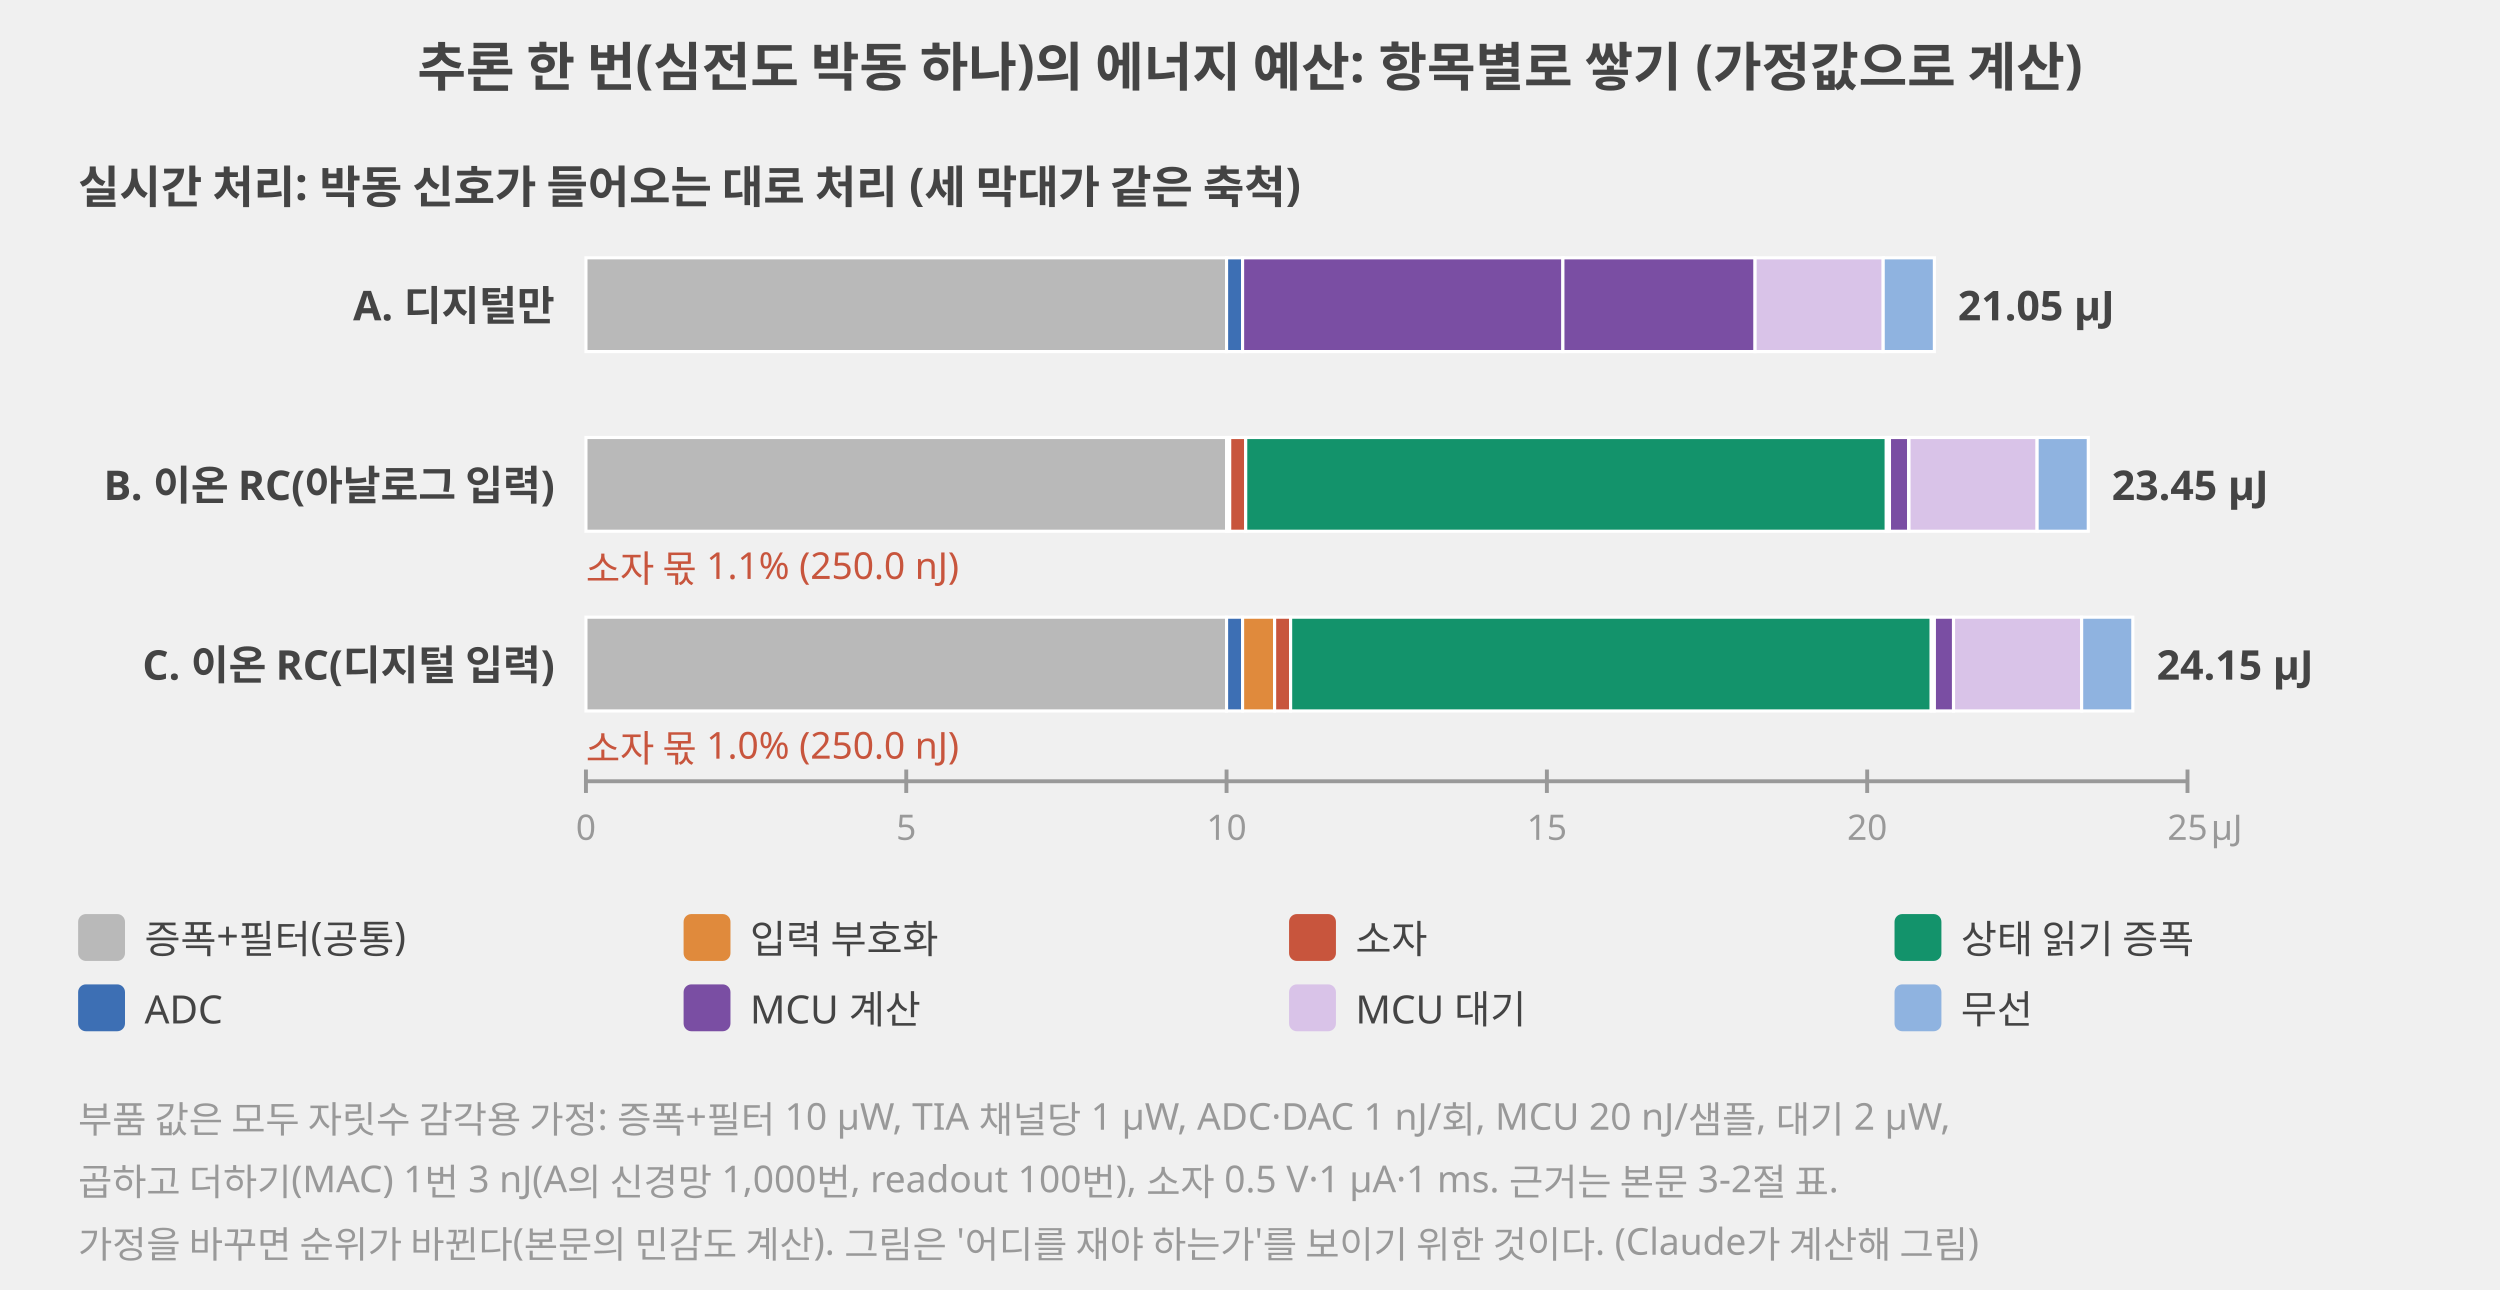
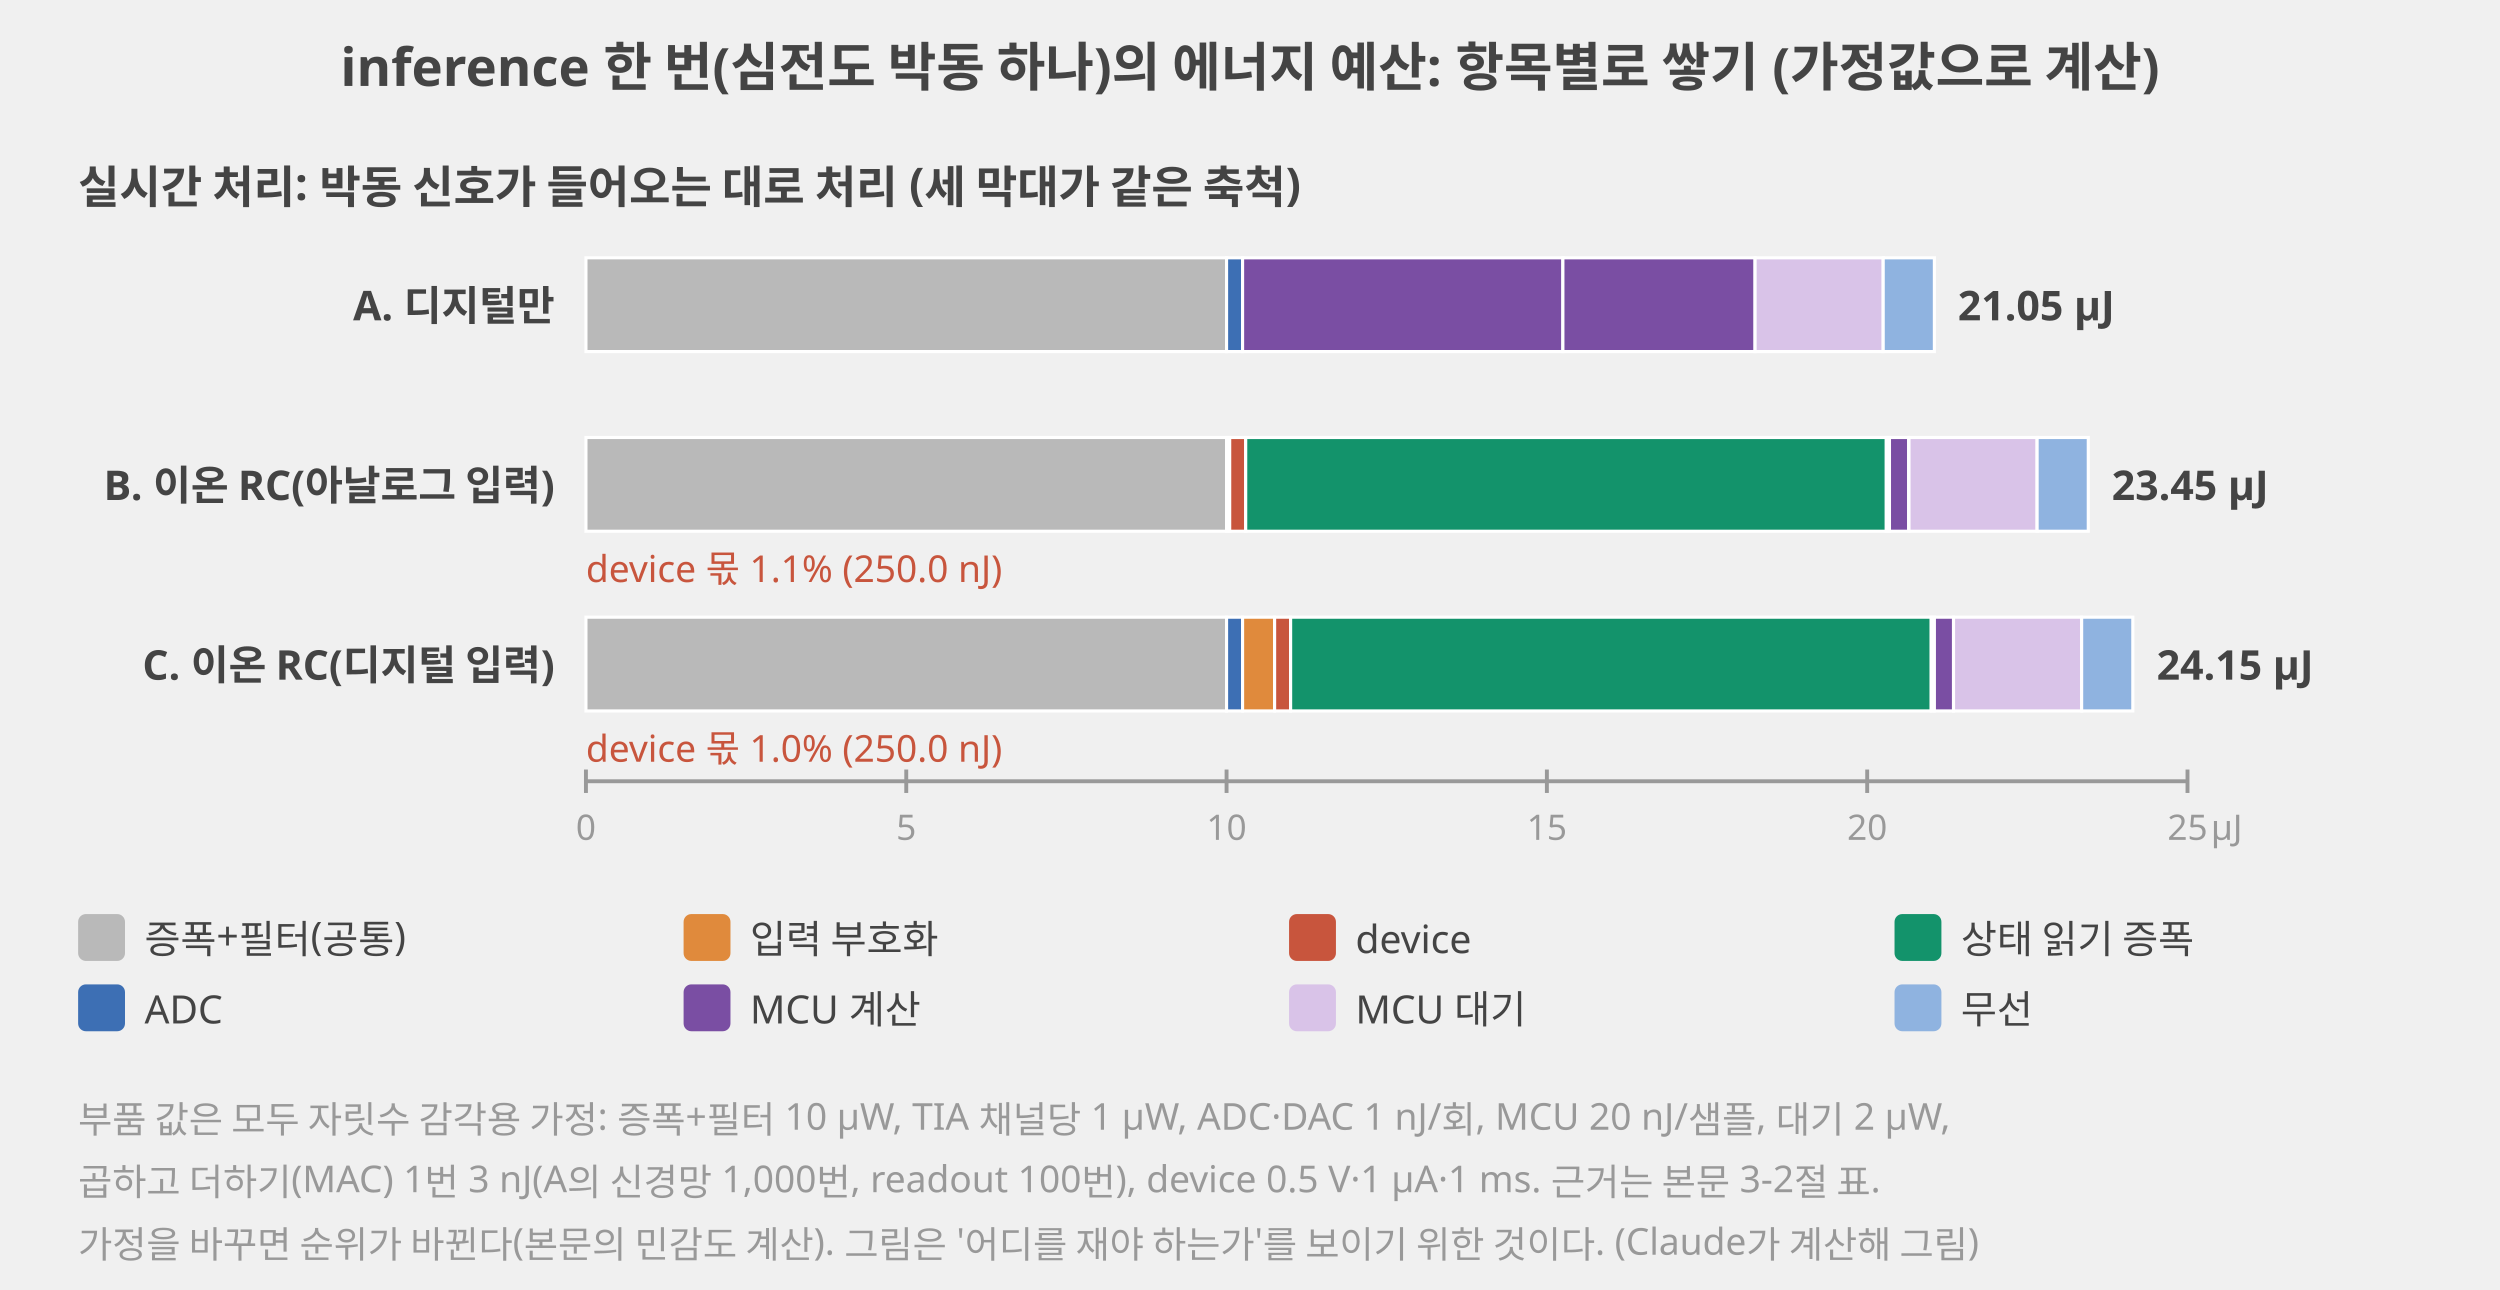
<svg xmlns="http://www.w3.org/2000/svg" viewBox="0 0 640 330" width="100%" font-family="Noto Sans KR, Malgun Gothic, sans-serif" font-size="13" fill="#444">
  <defs>
    <marker id="arr" viewBox="0 0 10 10" refX="9" refY="5" markerWidth="7" markerHeight="7" orient="auto-start-reverse">
      <path d="M0,0 L10,5 L0,10 z" fill="#444" />
    </marker>
  </defs>
-   <text x="320.0" y="22.0" font-size="13.5" fill="#444" text-anchor="middle" font-weight="bold">추론 한 번(심전도 박동 하나)의 에너지 예산: 항목별로 쌓기 (가정값으로 계산)</text>
+   <text x="320.0" y="22.0" font-size="13.5" fill="#444" text-anchor="middle" font-weight="bold">inference 한 번(심전도 박동 하나)의 에너지 예산: 항목별로 쌓기 (가정값으로 계산)</text>
  <text x="20.0" y="52.0" font-size="11.5" fill="#444" text-anchor="start" font-weight="bold">실시간 처리: 박동 신호가 들어오는 대로 처리 (세 막대가 같은 축척)</text>
  <text x="142.0" y="82.0" font-size="10.5" fill="#444" text-anchor="end" font-weight="bold">A. 디지털만</text>
  <rect x="150.0" y="66.0" width="164.0" height="24.0" rx="0" fill="#b9b9b9" stroke="#fff" stroke-width="0.8" />
  <rect x="314.0" y="66.0" width="4.1" height="24.0" rx="0" fill="#3d6fb4" stroke="#fff" stroke-width="0.8" />
  <rect x="318.1" y="66.0" width="82.0" height="24.0" rx="0" fill="#7a4ea3" stroke="#fff" stroke-width="0.8" />
  <rect x="400.1" y="66.0" width="49.2" height="24.0" rx="0" fill="#7a4ea3" stroke="#fff" stroke-width="0.8" />
  <rect x="449.3" y="66.0" width="32.8" height="24.0" rx="0" fill="#d9c3e8" stroke="#fff" stroke-width="0.8" />
  <rect x="482.1" y="66.0" width="13.1" height="24.0" rx="0" fill="#8fb3e0" stroke="#fff" stroke-width="0.8" />
  <text x="501.2" y="82.0" font-size="10.5" fill="#444" text-anchor="start" font-weight="bold">21.05 µJ</text>
  <text x="142.0" y="128.0" font-size="10.5" fill="#444" text-anchor="end" font-weight="bold">B. 이온 RC(아날로그 입력)</text>
  <rect x="150.0" y="112.0" width="164.0" height="24.0" rx="0" fill="#b9b9b9" stroke="#fff" stroke-width="0.8" />
  <rect x="314.0" y="112.0" width="0.8" height="24.0" rx="0" fill="#e08a3c" stroke="#fff" stroke-width="0.8" />
  <rect x="314.8" y="112.0" width="4.1" height="24.0" rx="0" fill="#c8553d" stroke="#fff" stroke-width="0.8" />
  <rect x="318.9" y="112.0" width="164.0" height="24.0" rx="0" fill="#13936b" stroke="#fff" stroke-width="0.8" />
  <rect x="482.9" y="112.0" width="0.8" height="24.0" rx="0" fill="#3d6fb4" stroke="#fff" stroke-width="0.8" />
  <rect x="483.7" y="112.0" width="4.9" height="24.0" rx="0" fill="#7a4ea3" stroke="#fff" stroke-width="0.8" />
  <rect x="488.7" y="112.0" width="32.8" height="24.0" rx="0" fill="#d9c3e8" stroke="#fff" stroke-width="0.8" />
  <rect x="521.5" y="112.0" width="13.1" height="24.0" rx="0" fill="#8fb3e0" stroke="#fff" stroke-width="0.8" />
  <text x="540.6" y="128.0" font-size="10.5" fill="#444" text-anchor="start" font-weight="bold">23.45 µJ</text>
-   <text x="150.0" y="149.0" font-size="9.5" fill="#c8553d" text-anchor="start" font-weight="normal">소자 몫 1.1% (250.0 nJ)</text>
+   <text x="150.0" y="149.0" font-size="9.5" fill="#c8553d" text-anchor="start" font-weight="normal">device 몫 1.1% (250.0 nJ)</text>
  <text x="142.0" y="174.0" font-size="10.5" fill="#444" text-anchor="end" font-weight="bold">C. 이온 RC(디지털 입력)</text>
  <rect x="150.0" y="158.0" width="164.0" height="24.0" rx="0" fill="#b9b9b9" stroke="#fff" stroke-width="0.8" />
  <rect x="314.0" y="158.0" width="4.1" height="24.0" rx="0" fill="#3d6fb4" stroke="#fff" stroke-width="0.8" />
  <rect x="318.1" y="158.0" width="8.2" height="24.0" rx="0" fill="#e08a3c" stroke="#fff" stroke-width="0.8" />
  <rect x="326.3" y="158.0" width="4.1" height="24.0" rx="0" fill="#c8553d" stroke="#fff" stroke-width="0.8" />
  <rect x="330.4" y="158.0" width="164.0" height="24.0" rx="0" fill="#13936b" stroke="#fff" stroke-width="0.8" />
  <rect x="494.4" y="158.0" width="0.8" height="24.0" rx="0" fill="#3d6fb4" stroke="#fff" stroke-width="0.8" />
  <rect x="495.2" y="158.0" width="4.9" height="24.0" rx="0" fill="#7a4ea3" stroke="#fff" stroke-width="0.8" />
  <rect x="500.1" y="158.0" width="32.8" height="24.0" rx="0" fill="#d9c3e8" stroke="#fff" stroke-width="0.8" />
  <rect x="532.9" y="158.0" width="13.1" height="24.0" rx="0" fill="#8fb3e0" stroke="#fff" stroke-width="0.8" />
  <text x="552.1" y="174.0" font-size="10.5" fill="#444" text-anchor="start" font-weight="bold">24.15 µJ</text>
-   <text x="150.0" y="195.0" font-size="9.5" fill="#c8553d" text-anchor="start" font-weight="normal">소자 몫 1.0% (250.0 nJ)</text>
+   <text x="150.0" y="195.0" font-size="9.5" fill="#c8553d" text-anchor="start" font-weight="normal">device 몫 1.0% (250.0 nJ)</text>
  <line x1="150.0" y1="200.0" x2="560.0" y2="200.0" stroke="#999" stroke-width="1" />
  <line x1="150.0" y1="197.0" x2="150.0" y2="203.0" stroke="#999" stroke-width="1" />
  <text x="150.0" y="215.0" font-size="9" fill="#999" text-anchor="middle" font-weight="normal">0</text>
  <line x1="232.0" y1="197.0" x2="232.0" y2="203.0" stroke="#999" stroke-width="1" />
  <text x="232.0" y="215.0" font-size="9" fill="#999" text-anchor="middle" font-weight="normal">5</text>
  <line x1="314.0" y1="197.0" x2="314.0" y2="203.0" stroke="#999" stroke-width="1" />
  <text x="314.0" y="215.0" font-size="9" fill="#999" text-anchor="middle" font-weight="normal">10</text>
  <line x1="396.0" y1="197.0" x2="396.0" y2="203.0" stroke="#999" stroke-width="1" />
  <text x="396.0" y="215.0" font-size="9" fill="#999" text-anchor="middle" font-weight="normal">15</text>
  <line x1="478.0" y1="197.0" x2="478.0" y2="203.0" stroke="#999" stroke-width="1" />
  <text x="478.0" y="215.0" font-size="9" fill="#999" text-anchor="middle" font-weight="normal">20</text>
  <line x1="560.0" y1="197.0" x2="560.0" y2="203.0" stroke="#999" stroke-width="1" />
  <text x="560.0" y="215.0" font-size="9" fill="#999" text-anchor="middle" font-weight="normal">25</text>
  <text x="566.0" y="215.0" font-size="9" fill="#999" text-anchor="start" font-weight="normal">µJ</text>
  <rect x="20.0" y="234.0" width="12.0" height="12.0" rx="2" fill="#b9b9b9" stroke="none" stroke-width="1.2" />
  <text x="37.0" y="244.0" font-size="10" fill="#444" text-anchor="start" font-weight="normal">증폭+필터(공통)</text>
  <rect x="175.0" y="234.0" width="12.0" height="12.0" rx="2" fill="#e08a3c" stroke="none" stroke-width="1.2" />
  <text x="192.0" y="244.0" font-size="10" fill="#444" text-anchor="start" font-weight="normal">입력 부호화</text>
  <rect x="330.0" y="234.0" width="12.0" height="12.0" rx="2" fill="#c8553d" stroke="none" stroke-width="1.2" />
-   <text x="347.0" y="244.0" font-size="10" fill="#444" text-anchor="start" font-weight="normal">소자</text>
+   <text x="347.0" y="244.0" font-size="10" fill="#444" text-anchor="start" font-weight="normal">device</text>
  <rect x="485.0" y="234.0" width="12.0" height="12.0" rx="2" fill="#13936b" stroke="none" stroke-width="1.2" />
  <text x="502.0" y="244.0" font-size="10" fill="#444" text-anchor="start" font-weight="normal">상태 읽기 증폭</text>
  <rect x="20.0" y="252.0" width="12.0" height="12.0" rx="2" fill="#3d6fb4" stroke="none" stroke-width="1.2" />
  <text x="37.0" y="262.0" font-size="10" fill="#444" text-anchor="start" font-weight="normal">ADC</text>
  <rect x="175.0" y="252.0" width="12.0" height="12.0" rx="2" fill="#7a4ea3" stroke="none" stroke-width="1.2" />
  <text x="192.0" y="262.0" font-size="10" fill="#444" text-anchor="start" font-weight="normal">MCU 계산</text>
  <rect x="330.0" y="252.0" width="12.0" height="12.0" rx="2" fill="#d9c3e8" stroke="none" stroke-width="1.2" />
  <text x="347.0" y="262.0" font-size="10" fill="#444" text-anchor="start" font-weight="normal">MCU 대기</text>
  <rect x="485.0" y="252.0" width="12.0" height="12.0" rx="2" fill="#8fb3e0" stroke="none" stroke-width="1.2" />
  <text x="502.0" y="262.0" font-size="10" fill="#444" text-anchor="start" font-weight="normal">무선</text>
  <text x="20.0" y="290.0" font-size="9.5" fill="#999" text-anchor="start" font-weight="normal">부품 값은 모두 자릿수 감각용 가정: 증폭+필터 10 µW, TIA 채널당 1 µW, ADC·DAC 1 nJ/회, MCU 20 nJ/샘플, 대기 2 µW,</text>
-   <text x="20.0" y="306.0" font-size="9.5" fill="#999" text-anchor="start" font-weight="normal">곱하고 더하기(MAC) 1번 3 nJ(A의 신경망 1,000번, readout 100번), 소자 0.5 V·1 µA·1 ms. 근거는 본문 3-2절 표.</text>
+   <text x="20.0" y="306.0" font-size="9.5" fill="#999" text-anchor="start" font-weight="normal">곱하고 더하기(MAC) 1번 3 nJ(A의 신경망 1,000번, readout 100번), device 0.5 V·1 µA·1 ms. 근거는 본문 3-2절 표.</text>
  <text x="20.0" y="322.0" font-size="9.5" fill="#999" text-anchor="start" font-weight="normal">가정을 바꾸면 순위가 바뀐다(본문의 민감도 계산). 그림은 '어디를 재야 하는가'를 보이기 위한 것이다. (Claude가 계산해 그림)</text>
</svg>
